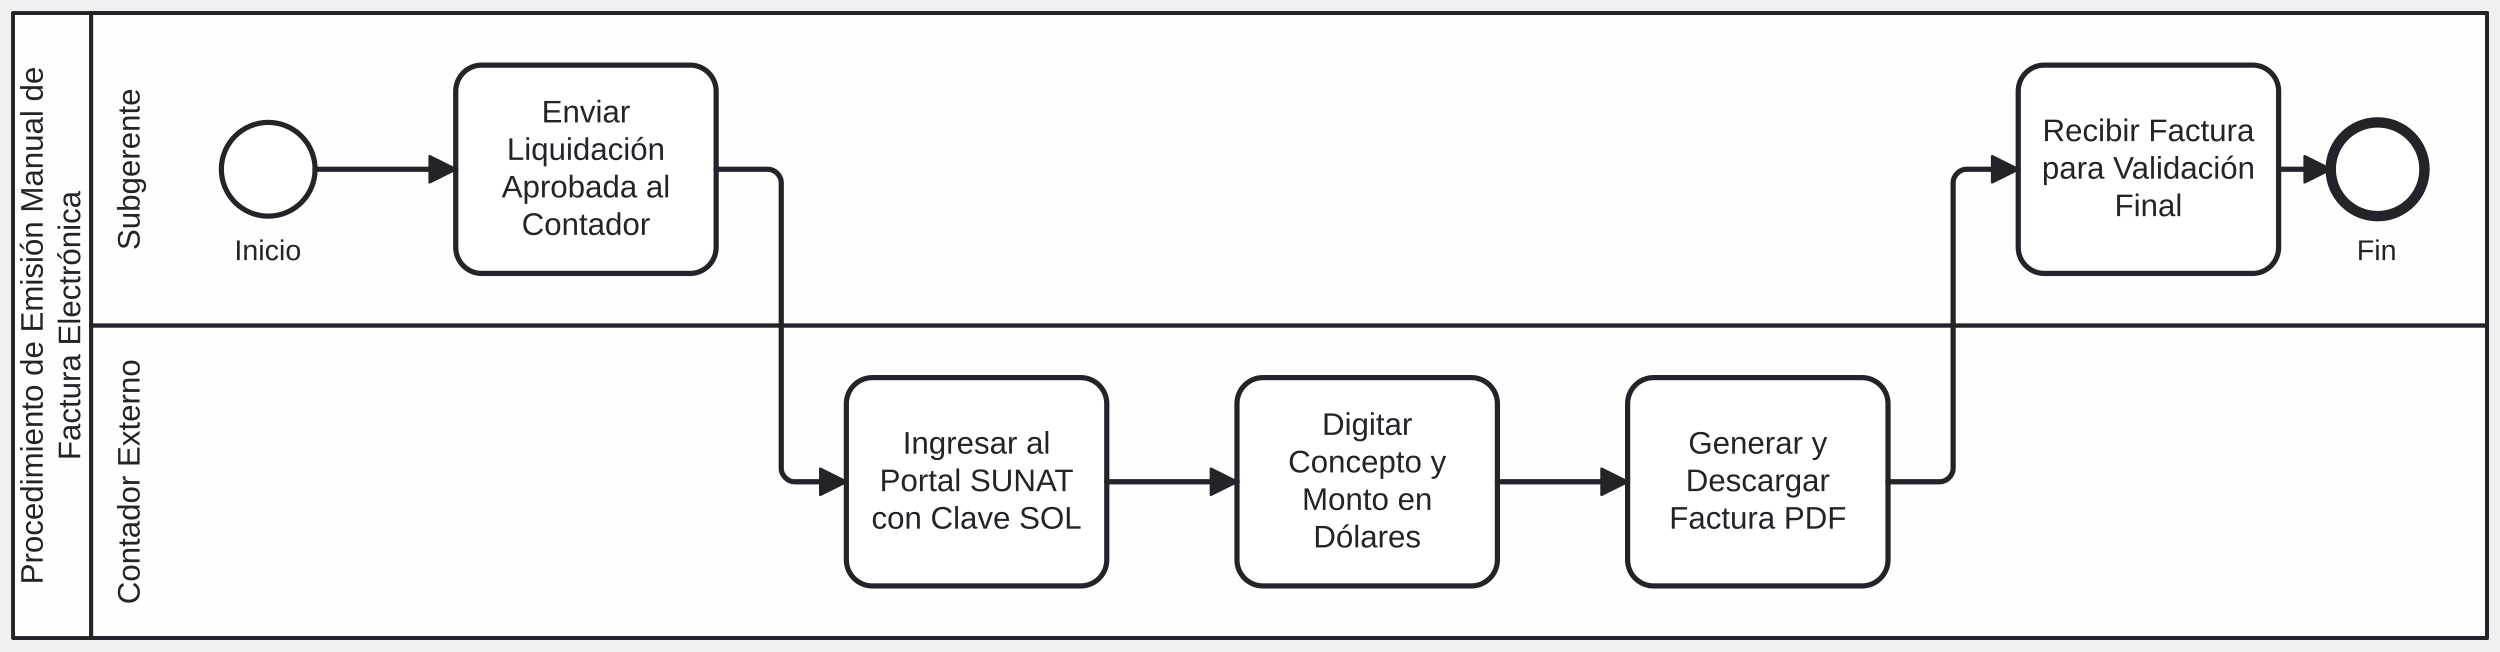
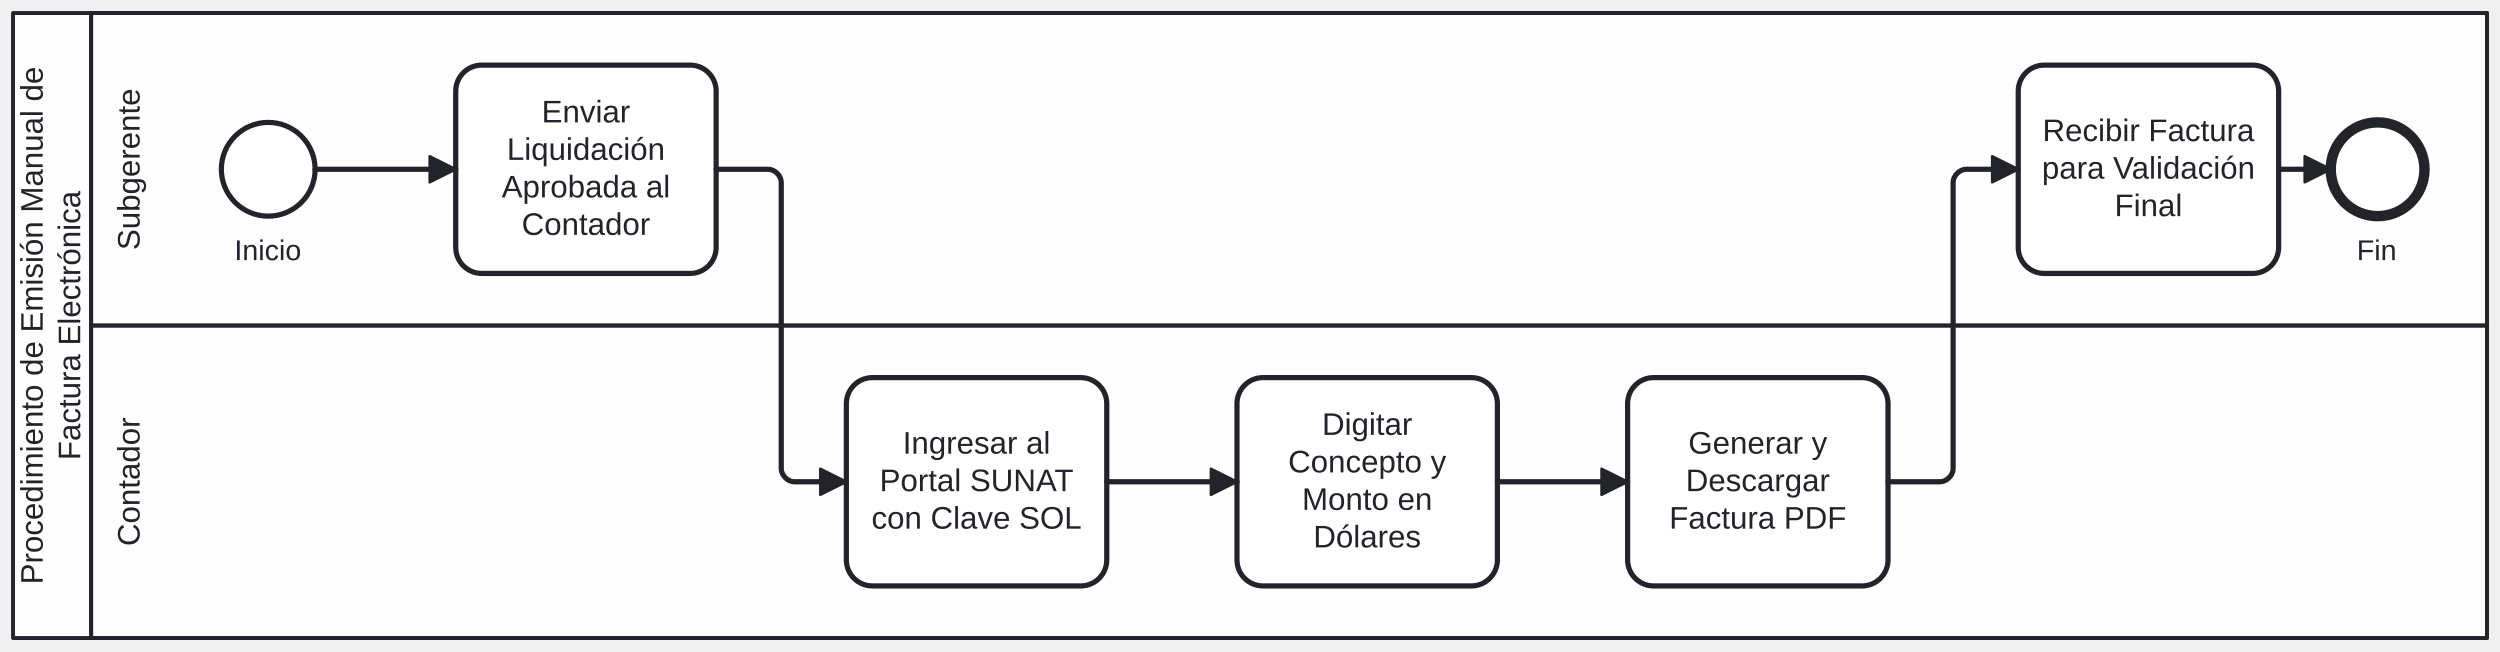
<svg xmlns="http://www.w3.org/2000/svg" width="960" height="250" viewBox="115 75 960 250" version="1.1">
  <defs>
-     <pattern id="djs-grid-pattern-496985" width="10" height="10" patternUnits="userSpaceOnUse">
+     <pattern id="djs-grid-pattern-720821" width="10" height="10" patternUnits="userSpaceOnUse">
      <circle cx="0.5" cy="0.5" r="0.5" style="fill: rgb(204, 204, 204);" />
    </pattern>
  </defs>
  <g class="djs-group">
    <g class="djs-element djs-shape" data-element-id="Participant_1" style="display: block;" transform="matrix(1 0 0 1 120 80)">
      <g class="djs-visual">
        <rect x="0" y="0" width="950" height="240" rx="0" ry="0" style="stroke-linecap: round; stroke-linejoin: round; stroke: rgb(34, 36, 42); stroke-width: 1.5px; fill: white; fill-opacity: 0.95;" />
        <path style="fill: none; stroke-linecap: round; stroke-linejoin: round; stroke: rgb(34, 36, 42); stroke-width: 1.5px;" d="M30,0L30,240" />
        <text lineHeight="1.2" class="djs-label" style="font-family: Arial, sans-serif; font-size: 12px; font-weight: normal; fill: rgb(34, 36, 42);" transform="matrix(-1.83697e-16 -1 1 -1.83697e-16 0 240)">
          <tspan x="20.613" y="11.4">Procedimiento de Emisión Manual de </tspan>
          <tspan x="68.312" y="25.8">Factura Electrónica</tspan>
        </text>
      </g>
      <rect class="djs-hit djs-hit-no-move" x="0" y="0" width="950" height="240" style="fill: none; stroke-opacity: 0; stroke: white; stroke-width: 15px;" />
      <rect class="djs-hit djs-hit-click-stroke" x="0" y="0" width="950" height="240" style="fill: none; stroke-opacity: 0; stroke: white; stroke-width: 15px;" />
      <rect class="djs-hit djs-hit-all" x="0" y="0" width="30" height="240" style="fill: none; stroke-opacity: 0; stroke: white; stroke-width: 15px;" />
      <rect x="-5" y="-5" rx="4" width="960" height="250" class="djs-outline" style="fill: none;" />
    </g>
    <g class="djs-children">
      <g class="djs-group">
        <g class="djs-element djs-shape" data-element-id="Lane_Contador" style="display: block;" transform="matrix(1 0 0 1 150 200)">
          <g class="djs-visual">
            <rect x="0" y="0" width="920" height="120" rx="0" ry="0" style="stroke-linecap: round; stroke-linejoin: round; stroke: rgb(34, 36, 42); stroke-width: 1.5px; fill: white; fill-opacity: 0.25;" />
            <text lineHeight="1.2" class="djs-label" style="font-family: Arial, sans-serif; font-size: 12px; font-weight: normal; fill: rgb(34, 36, 42);" transform="matrix(-1.83697e-16 -1 1 -1.83697e-16 0 120)">
-               <tspan x="12.973" y="18.6">Contador Externo</tspan>
+               <tspan x="35.317" y="18.6">Contador</tspan>
            </text>
          </g>
          <rect class="djs-hit djs-hit-no-move" x="0" y="0" width="920" height="120" style="fill: none; stroke-opacity: 0; stroke: white; stroke-width: 15px;" />
          <rect class="djs-hit djs-hit-click-stroke" x="0" y="0" width="920" height="120" style="fill: none; stroke-opacity: 0; stroke: white; stroke-width: 15px;" />
          <rect class="djs-hit djs-hit-all" x="0" y="0" width="30" height="120" style="fill: none; stroke-opacity: 0; stroke: white; stroke-width: 15px;" />
          <rect x="-5" y="-5" rx="4" width="930" height="130" class="djs-outline" style="fill: none;" />
        </g>
      </g>
      <g class="djs-group">
        <g class="djs-element djs-shape" data-element-id="Lane_Subgerente" style="display: block;" transform="matrix(1 0 0 1 150 80)">
          <g class="djs-visual">
            <rect x="0" y="0" width="920" height="120" rx="0" ry="0" style="stroke-linecap: round; stroke-linejoin: round; stroke: rgb(34, 36, 42); stroke-width: 1.5px; fill: white; fill-opacity: 0.25;" />
            <text lineHeight="1.2" class="djs-label" style="font-family: Arial, sans-serif; font-size: 12px; font-weight: normal; fill: rgb(34, 36, 42);" transform="matrix(-1.83697e-16 -1 1 -1.83697e-16 0 120)">
              <tspan x="28.975" y="18.6">Subgerente</tspan>
            </text>
          </g>
          <rect class="djs-hit djs-hit-no-move" x="0" y="0" width="920" height="120" style="fill: none; stroke-opacity: 0; stroke: white; stroke-width: 15px;" />
          <rect class="djs-hit djs-hit-click-stroke" x="0" y="0" width="920" height="120" style="fill: none; stroke-opacity: 0; stroke: white; stroke-width: 15px;" />
          <rect class="djs-hit djs-hit-all" x="0" y="0" width="30" height="120" style="fill: none; stroke-opacity: 0; stroke: white; stroke-width: 15px;" />
          <rect x="-5" y="-5" rx="4" width="930" height="130" class="djs-outline" style="fill: none;" />
        </g>
      </g>
      <g class="djs-group">
        <g class="djs-element djs-shape" data-element-id="StartEvent_1" style="display: block;" transform="matrix(1 0 0 1 200 122)">
          <g class="djs-visual">
            <circle cx="18" cy="18" r="18" style="stroke-linecap: round; stroke-linejoin: round; stroke: rgb(34, 36, 42); stroke-width: 2px; fill: white; fill-opacity: 0.95;" />
          </g>
          <rect class="djs-hit djs-hit-all" x="0" y="0" width="36" height="36" style="fill: none; stroke-opacity: 0; stroke: white; stroke-width: 15px;" />
          <circle cx="18" cy="18" r="23" class="djs-outline" style="fill: none;" />
        </g>
      </g>
      <g class="djs-group">
        <g class="djs-element djs-shape" data-element-id="StartEvent_1_label" style="display: block;" transform="matrix(1 0 0 1 205 165)">
          <g class="djs-visual">
            <text lineHeight="1.2" class="djs-label" style="font-family: Arial, sans-serif; font-size: 11px; font-weight: normal; fill: rgb(34, 36, 42);">
              <tspan x="0" y="9.9">Inicio</tspan>
            </text>
          </g>
          <rect class="djs-hit djs-hit-all" x="0" y="0" width="26" height="14" style="fill: none; stroke-opacity: 0; stroke: white; stroke-width: 15px;" />
          <rect x="-5" y="-5" rx="4" width="36" height="24" class="djs-outline" style="fill: none;" />
        </g>
      </g>
      <g class="djs-group">
        <g class="djs-element djs-shape" data-element-id="Activity_B" style="display: block;" transform="matrix(1 0 0 1 290 100)">
          <g class="djs-visual">
            <rect x="0" y="0" width="100" height="80" rx="10" ry="10" style="stroke-linecap: round; stroke-linejoin: round; stroke: rgb(34, 36, 42); stroke-width: 2px; fill: white; fill-opacity: 0.95;" />
            <text lineHeight="1.2" class="djs-label" style="font-family: Arial, sans-serif; font-size: 12px; font-weight: normal; fill: rgb(34, 36, 42);">
              <tspan x="32.993" y="22">Enviar </tspan>
              <tspan x="19.643" y="36.4">Liquidación </tspan>
              <tspan x="17.642" y="50.8">Aprobada al </tspan>
              <tspan x="25.317" y="65.2">Contador</tspan>
            </text>
          </g>
          <rect class="djs-hit djs-hit-all" x="0" y="0" width="100" height="80" style="fill: none; stroke-opacity: 0; stroke: white; stroke-width: 15px;" />
          <rect x="-5" y="-5" rx="14" width="110" height="90" class="djs-outline" style="fill: none;" />
        </g>
      </g>
      <g class="djs-group">
        <g class="djs-element djs-shape" data-element-id="Activity_C" style="display: block;" transform="matrix(1 0 0 1 440 220)">
          <g class="djs-visual">
            <rect x="0" y="0" width="100" height="80" rx="10" ry="10" style="stroke-linecap: round; stroke-linejoin: round; stroke: rgb(34, 36, 42); stroke-width: 2px; fill: white; fill-opacity: 0.95;" />
            <text lineHeight="1.2" class="djs-label" style="font-family: Arial, sans-serif; font-size: 12px; font-weight: normal; fill: rgb(34, 36, 42);">
              <tspan x="21.652" y="29.2">Ingresar al </tspan>
              <tspan x="12.77" y="43.6">Portal SUNAT </tspan>
              <tspan x="9.646" y="58">con Clave SOL</tspan>
            </text>
          </g>
          <rect class="djs-hit djs-hit-all" x="0" y="0" width="100" height="80" style="fill: none; stroke-opacity: 0; stroke: white; stroke-width: 15px;" />
          <rect x="-5" y="-5" rx="14" width="110" height="90" class="djs-outline" style="fill: none;" />
        </g>
      </g>
      <g class="djs-group">
        <g class="djs-element djs-shape" data-element-id="Activity_D" style="display: block;" transform="matrix(1 0 0 1 590 220)">
          <g class="djs-visual">
            <rect x="0" y="0" width="100" height="80" rx="10" ry="10" style="stroke-linecap: round; stroke-linejoin: round; stroke: rgb(34, 36, 42); stroke-width: 2px; fill: white; fill-opacity: 0.95;" />
            <text lineHeight="1.2" class="djs-label" style="font-family: Arial, sans-serif; font-size: 12px; font-weight: normal; fill: rgb(34, 36, 42);">
              <tspan x="32.662" y="22">Digitar </tspan>
              <tspan x="19.648" y="36.4">Concepto y </tspan>
              <tspan x="24.983" y="50.8">Monto en </tspan>
              <tspan x="29.325" y="65.2">Dólares</tspan>
            </text>
          </g>
          <rect class="djs-hit djs-hit-all" x="0" y="0" width="100" height="80" style="fill: none; stroke-opacity: 0; stroke: white; stroke-width: 15px;" />
          <rect x="-5" y="-5" rx="14" width="110" height="90" class="djs-outline" style="fill: none;" />
        </g>
      </g>
      <g class="djs-group">
        <g class="djs-element djs-shape" data-element-id="Activity_E" style="display: block;" transform="matrix(1 0 0 1 740 220)">
          <g class="djs-visual">
            <rect x="0" y="0" width="100" height="80" rx="10" ry="10" style="stroke-linecap: round; stroke-linejoin: round; stroke: rgb(34, 36, 42); stroke-width: 2px; fill: white; fill-opacity: 0.95;" />
            <text lineHeight="1.2" class="djs-label" style="font-family: Arial, sans-serif; font-size: 12px; font-weight: normal; fill: rgb(34, 36, 42);">
              <tspan x="23.322" y="29.2">Generar y </tspan>
              <tspan x="22.323" y="43.6">Descargar </tspan>
              <tspan x="15.992" y="58">Factura PDF</tspan>
            </text>
          </g>
          <rect class="djs-hit djs-hit-all" x="0" y="0" width="100" height="80" style="fill: none; stroke-opacity: 0; stroke: white; stroke-width: 15px;" />
          <rect x="-5" y="-5" rx="14" width="110" height="90" class="djs-outline" style="fill: none;" />
        </g>
      </g>
      <g class="djs-group">
        <g class="djs-element djs-shape" data-element-id="Activity_F" style="display: block;" transform="matrix(1 0 0 1 890 100)">
          <g class="djs-visual">
            <rect x="0" y="0" width="100" height="80" rx="10" ry="10" style="stroke-linecap: round; stroke-linejoin: round; stroke: rgb(34, 36, 42); stroke-width: 2px; fill: white; fill-opacity: 0.95;" />
            <text lineHeight="1.2" class="djs-label" style="font-family: Arial, sans-serif; font-size: 12px; font-weight: normal; fill: rgb(34, 36, 42);">
              <tspan x="9.321" y="29.2">Recibir Factura </tspan>
              <tspan x="9.084" y="43.6">para Validación </tspan>
              <tspan x="36.995" y="58">Final</tspan>
            </text>
          </g>
          <rect class="djs-hit djs-hit-all" x="0" y="0" width="100" height="80" style="fill: none; stroke-opacity: 0; stroke: white; stroke-width: 15px;" />
          <rect x="-5" y="-5" rx="14" width="110" height="90" class="djs-outline" style="fill: none;" />
        </g>
      </g>
      <g class="djs-group">
        <g class="djs-element djs-shape" data-element-id="Event_G" style="display: block;" transform="matrix(1 0 0 1 1010 122)">
          <g class="djs-visual">
            <circle cx="18" cy="18" r="18" style="stroke-linecap: round; stroke-linejoin: round; stroke: rgb(34, 36, 42); stroke-width: 4px; fill: white; fill-opacity: 0.95;" />
          </g>
          <rect class="djs-hit djs-hit-all" x="0" y="0" width="36" height="36" style="fill: none; stroke-opacity: 0; stroke: white; stroke-width: 15px;" />
          <circle cx="18" cy="18" r="24" class="djs-outline" style="fill: none;" />
        </g>
      </g>
      <g class="djs-group">
        <g class="djs-element djs-shape" data-element-id="Event_G_label" style="display: block;" transform="matrix(1 0 0 1 1020 165)">
          <g class="djs-visual">
            <text lineHeight="1.2" class="djs-label" style="font-family: Arial, sans-serif; font-size: 11px; font-weight: normal; fill: rgb(34, 36, 42);">
              <tspan x="0" y="9.9">Fin</tspan>
            </text>
          </g>
          <rect class="djs-hit djs-hit-all" x="0" y="0" width="16" height="14" style="fill: none; stroke-opacity: 0; stroke: white; stroke-width: 15px;" />
          <rect x="-5" y="-5" rx="4" width="26" height="24" class="djs-outline" style="fill: none;" />
        </g>
      </g>
      <g class="djs-group">
        <g class="djs-element djs-connection" data-element-id="Flow_A_B" style="display: block;">
          <g class="djs-visual">
            <defs>
-               <marker id="marker-e6mymdaa6a9jwv7335ki9evqq" viewBox="0 0 20 20" refX="11" refY="10" markerWidth="10" markerHeight="10" orient="auto">
-                 <path d="M 1 5 L 11 10 L 1 15 Z" style="stroke-linecap: round; stroke-linejoin: round; stroke: rgb(34, 36, 42); stroke-width: 1px; fill: rgb(34, 36, 42);" />
-               </marker>
-             </defs>
-             <path data-corner-radius="5" style="fill: none; stroke-linecap: round; stroke-linejoin: round; stroke: rgb(34, 36, 42); stroke-width: 2px; marker-end: url('#marker-e6mymdaa6a9jwv7335ki9evqq');" d="M236,140L290,140" />
+               <marker id="marker-bkb61laogsnp5nfyou2xy3lu1" viewBox="0 0 20 20" refX="11" refY="10" markerWidth="10" markerHeight="10" orient="auto">
+                 <path d="M 1 5 L 11 10 L 1 15 Z" style="stroke-linecap: round; stroke-linejoin: round; stroke: rgb(34, 36, 42); stroke-width: 1px; fill: rgb(34, 36, 42);" />
+               </marker>
+             </defs>
+             <path data-corner-radius="5" style="fill: none; stroke-linecap: round; stroke-linejoin: round; stroke: rgb(34, 36, 42); stroke-width: 2px; marker-end: url('#marker-bkb61laogsnp5nfyou2xy3lu1');" d="M236,140L290,140" />
          </g>
          <path d="M236,140L290,140" class="djs-hit djs-hit-stroke" style="fill: none; stroke-opacity: 0; stroke: white; stroke-width: 15px;" />
          <rect x="231" y="135" rx="4" width="64" height="10" class="djs-outline" style="fill: none;" />
        </g>
      </g>
      <g class="djs-group">
        <g class="djs-element djs-connection" data-element-id="Flow_B_C" style="display: block;">
          <g class="djs-visual">
            <defs>
-               <marker id="marker-anjsr2us8w3wc2m0dg58qkkrr" viewBox="0 0 20 20" refX="11" refY="10" markerWidth="10" markerHeight="10" orient="auto">
-                 <path d="M 1 5 L 11 10 L 1 15 Z" style="stroke-linecap: round; stroke-linejoin: round; stroke: rgb(34, 36, 42); stroke-width: 1px; fill: rgb(34, 36, 42);" />
-               </marker>
-             </defs>
-             <path data-corner-radius="5" style="fill: none; stroke-linecap: round; stroke-linejoin: round; stroke: rgb(34, 36, 42); stroke-width: 2px; marker-end: url('#marker-anjsr2us8w3wc2m0dg58qkkrr');" d="M390,140L410,140C412.5,140,415,142.5,415,145L415,255C415,257.5,417.5,260,420,260L440,260" />
+               <marker id="marker-bnq3sbzjwqs6nznlfxsxf3evs" viewBox="0 0 20 20" refX="11" refY="10" markerWidth="10" markerHeight="10" orient="auto">
+                 <path d="M 1 5 L 11 10 L 1 15 Z" style="stroke-linecap: round; stroke-linejoin: round; stroke: rgb(34, 36, 42); stroke-width: 1px; fill: rgb(34, 36, 42);" />
+               </marker>
+             </defs>
+             <path data-corner-radius="5" style="fill: none; stroke-linecap: round; stroke-linejoin: round; stroke: rgb(34, 36, 42); stroke-width: 2px; marker-end: url('#marker-bnq3sbzjwqs6nznlfxsxf3evs');" d="M390,140L410,140C412.5,140,415,142.5,415,145L415,255C415,257.5,417.5,260,420,260L440,260" />
          </g>
          <path d="M390,140L415,140L415,260L440,260" class="djs-hit djs-hit-stroke" style="fill: none; stroke-opacity: 0; stroke: white; stroke-width: 15px;" />
          <rect x="385" y="135" rx="4" width="60" height="130" class="djs-outline" style="fill: none;" />
        </g>
      </g>
      <g class="djs-group">
        <g class="djs-element djs-connection" data-element-id="Flow_C_D" style="display: block;">
          <g class="djs-visual">
            <defs>
-               <marker id="marker-1e59is7qqowilxv89rusv9adq" viewBox="0 0 20 20" refX="11" refY="10" markerWidth="10" markerHeight="10" orient="auto">
-                 <path d="M 1 5 L 11 10 L 1 15 Z" style="stroke-linecap: round; stroke-linejoin: round; stroke: rgb(34, 36, 42); stroke-width: 1px; fill: rgb(34, 36, 42);" />
-               </marker>
-             </defs>
-             <path data-corner-radius="5" style="fill: none; stroke-linecap: round; stroke-linejoin: round; stroke: rgb(34, 36, 42); stroke-width: 2px; marker-end: url('#marker-1e59is7qqowilxv89rusv9adq');" d="M540,260L590,260" />
+               <marker id="marker-8mic3wvuhgeyvyk16eanjoz14" viewBox="0 0 20 20" refX="11" refY="10" markerWidth="10" markerHeight="10" orient="auto">
+                 <path d="M 1 5 L 11 10 L 1 15 Z" style="stroke-linecap: round; stroke-linejoin: round; stroke: rgb(34, 36, 42); stroke-width: 1px; fill: rgb(34, 36, 42);" />
+               </marker>
+             </defs>
+             <path data-corner-radius="5" style="fill: none; stroke-linecap: round; stroke-linejoin: round; stroke: rgb(34, 36, 42); stroke-width: 2px; marker-end: url('#marker-8mic3wvuhgeyvyk16eanjoz14');" d="M540,260L590,260" />
          </g>
          <path d="M540,260L590,260" class="djs-hit djs-hit-stroke" style="fill: none; stroke-opacity: 0; stroke: white; stroke-width: 15px;" />
          <rect x="535" y="255" rx="4" width="60" height="10" class="djs-outline" style="fill: none;" />
        </g>
      </g>
      <g class="djs-group">
        <g class="djs-element djs-connection" data-element-id="Flow_D_E" style="display: block;">
          <g class="djs-visual">
            <defs>
-               <marker id="marker-533tnhhzx5qwgq70g0rf043x2" viewBox="0 0 20 20" refX="11" refY="10" markerWidth="10" markerHeight="10" orient="auto">
-                 <path d="M 1 5 L 11 10 L 1 15 Z" style="stroke-linecap: round; stroke-linejoin: round; stroke: rgb(34, 36, 42); stroke-width: 1px; fill: rgb(34, 36, 42);" />
-               </marker>
-             </defs>
-             <path data-corner-radius="5" style="fill: none; stroke-linecap: round; stroke-linejoin: round; stroke: rgb(34, 36, 42); stroke-width: 2px; marker-end: url('#marker-533tnhhzx5qwgq70g0rf043x2');" d="M690,260L740,260" />
+               <marker id="marker-dk4zskbiylvx4xw36jgm96h3x" viewBox="0 0 20 20" refX="11" refY="10" markerWidth="10" markerHeight="10" orient="auto">
+                 <path d="M 1 5 L 11 10 L 1 15 Z" style="stroke-linecap: round; stroke-linejoin: round; stroke: rgb(34, 36, 42); stroke-width: 1px; fill: rgb(34, 36, 42);" />
+               </marker>
+             </defs>
+             <path data-corner-radius="5" style="fill: none; stroke-linecap: round; stroke-linejoin: round; stroke: rgb(34, 36, 42); stroke-width: 2px; marker-end: url('#marker-dk4zskbiylvx4xw36jgm96h3x');" d="M690,260L740,260" />
          </g>
          <path d="M690,260L740,260" class="djs-hit djs-hit-stroke" style="fill: none; stroke-opacity: 0; stroke: white; stroke-width: 15px;" />
          <rect x="685" y="255" rx="4" width="60" height="10" class="djs-outline" style="fill: none;" />
        </g>
      </g>
      <g class="djs-group">
        <g class="djs-element djs-connection" data-element-id="Flow_E_F" style="display: block;">
          <g class="djs-visual">
            <defs>
-               <marker id="marker-5iivzn4s96kw3mdzy47efkd3o" viewBox="0 0 20 20" refX="11" refY="10" markerWidth="10" markerHeight="10" orient="auto">
-                 <path d="M 1 5 L 11 10 L 1 15 Z" style="stroke-linecap: round; stroke-linejoin: round; stroke: rgb(34, 36, 42); stroke-width: 1px; fill: rgb(34, 36, 42);" />
-               </marker>
-             </defs>
-             <path data-corner-radius="5" style="fill: none; stroke-linecap: round; stroke-linejoin: round; stroke: rgb(34, 36, 42); stroke-width: 2px; marker-end: url('#marker-5iivzn4s96kw3mdzy47efkd3o');" d="M840,260L860,260C862.5,260,865,257.5,865,255L865,145C865,142.5,867.5,140,870,140L890,140" />
+               <marker id="marker-54l7d8554wshyg1rxw79gxdz5" viewBox="0 0 20 20" refX="11" refY="10" markerWidth="10" markerHeight="10" orient="auto">
+                 <path d="M 1 5 L 11 10 L 1 15 Z" style="stroke-linecap: round; stroke-linejoin: round; stroke: rgb(34, 36, 42); stroke-width: 1px; fill: rgb(34, 36, 42);" />
+               </marker>
+             </defs>
+             <path data-corner-radius="5" style="fill: none; stroke-linecap: round; stroke-linejoin: round; stroke: rgb(34, 36, 42); stroke-width: 2px; marker-end: url('#marker-54l7d8554wshyg1rxw79gxdz5');" d="M840,260L860,260C862.5,260,865,257.5,865,255L865,145C865,142.5,867.5,140,870,140L890,140" />
          </g>
          <path d="M840,260L865,260L865,140L890,140" class="djs-hit djs-hit-stroke" style="fill: none; stroke-opacity: 0; stroke: white; stroke-width: 15px;" />
          <rect x="835" y="135" rx="4" width="60" height="130" class="djs-outline" style="fill: none;" />
        </g>
      </g>
      <g class="djs-group">
        <g class="djs-element djs-connection" data-element-id="Flow_F_G" style="display: block;">
          <g class="djs-visual">
            <defs>
-               <marker id="marker-8xv9xv4tp0s1k4gogzlxpqgfh" viewBox="0 0 20 20" refX="11" refY="10" markerWidth="10" markerHeight="10" orient="auto">
-                 <path d="M 1 5 L 11 10 L 1 15 Z" style="stroke-linecap: round; stroke-linejoin: round; stroke: rgb(34, 36, 42); stroke-width: 1px; fill: rgb(34, 36, 42);" />
-               </marker>
-             </defs>
-             <path data-corner-radius="5" style="fill: none; stroke-linecap: round; stroke-linejoin: round; stroke: rgb(34, 36, 42); stroke-width: 2px; marker-end: url('#marker-8xv9xv4tp0s1k4gogzlxpqgfh');" d="M990,140L1010,140" />
+               <marker id="marker-cwyjs98drzfsj2msbz6tc5uqi" viewBox="0 0 20 20" refX="11" refY="10" markerWidth="10" markerHeight="10" orient="auto">
+                 <path d="M 1 5 L 11 10 L 1 15 Z" style="stroke-linecap: round; stroke-linejoin: round; stroke: rgb(34, 36, 42); stroke-width: 1px; fill: rgb(34, 36, 42);" />
+               </marker>
+             </defs>
+             <path data-corner-radius="5" style="fill: none; stroke-linecap: round; stroke-linejoin: round; stroke: rgb(34, 36, 42); stroke-width: 2px; marker-end: url('#marker-cwyjs98drzfsj2msbz6tc5uqi');" d="M990,140L1010,140" />
          </g>
          <path d="M990,140L1010,140" class="djs-hit djs-hit-stroke" style="fill: none; stroke-opacity: 0; stroke: white; stroke-width: 15px;" />
          <rect x="985" y="135" rx="4" width="30" height="10" class="djs-outline" style="fill: none;" />
        </g>
      </g>
    </g>
  </g>
</svg>
